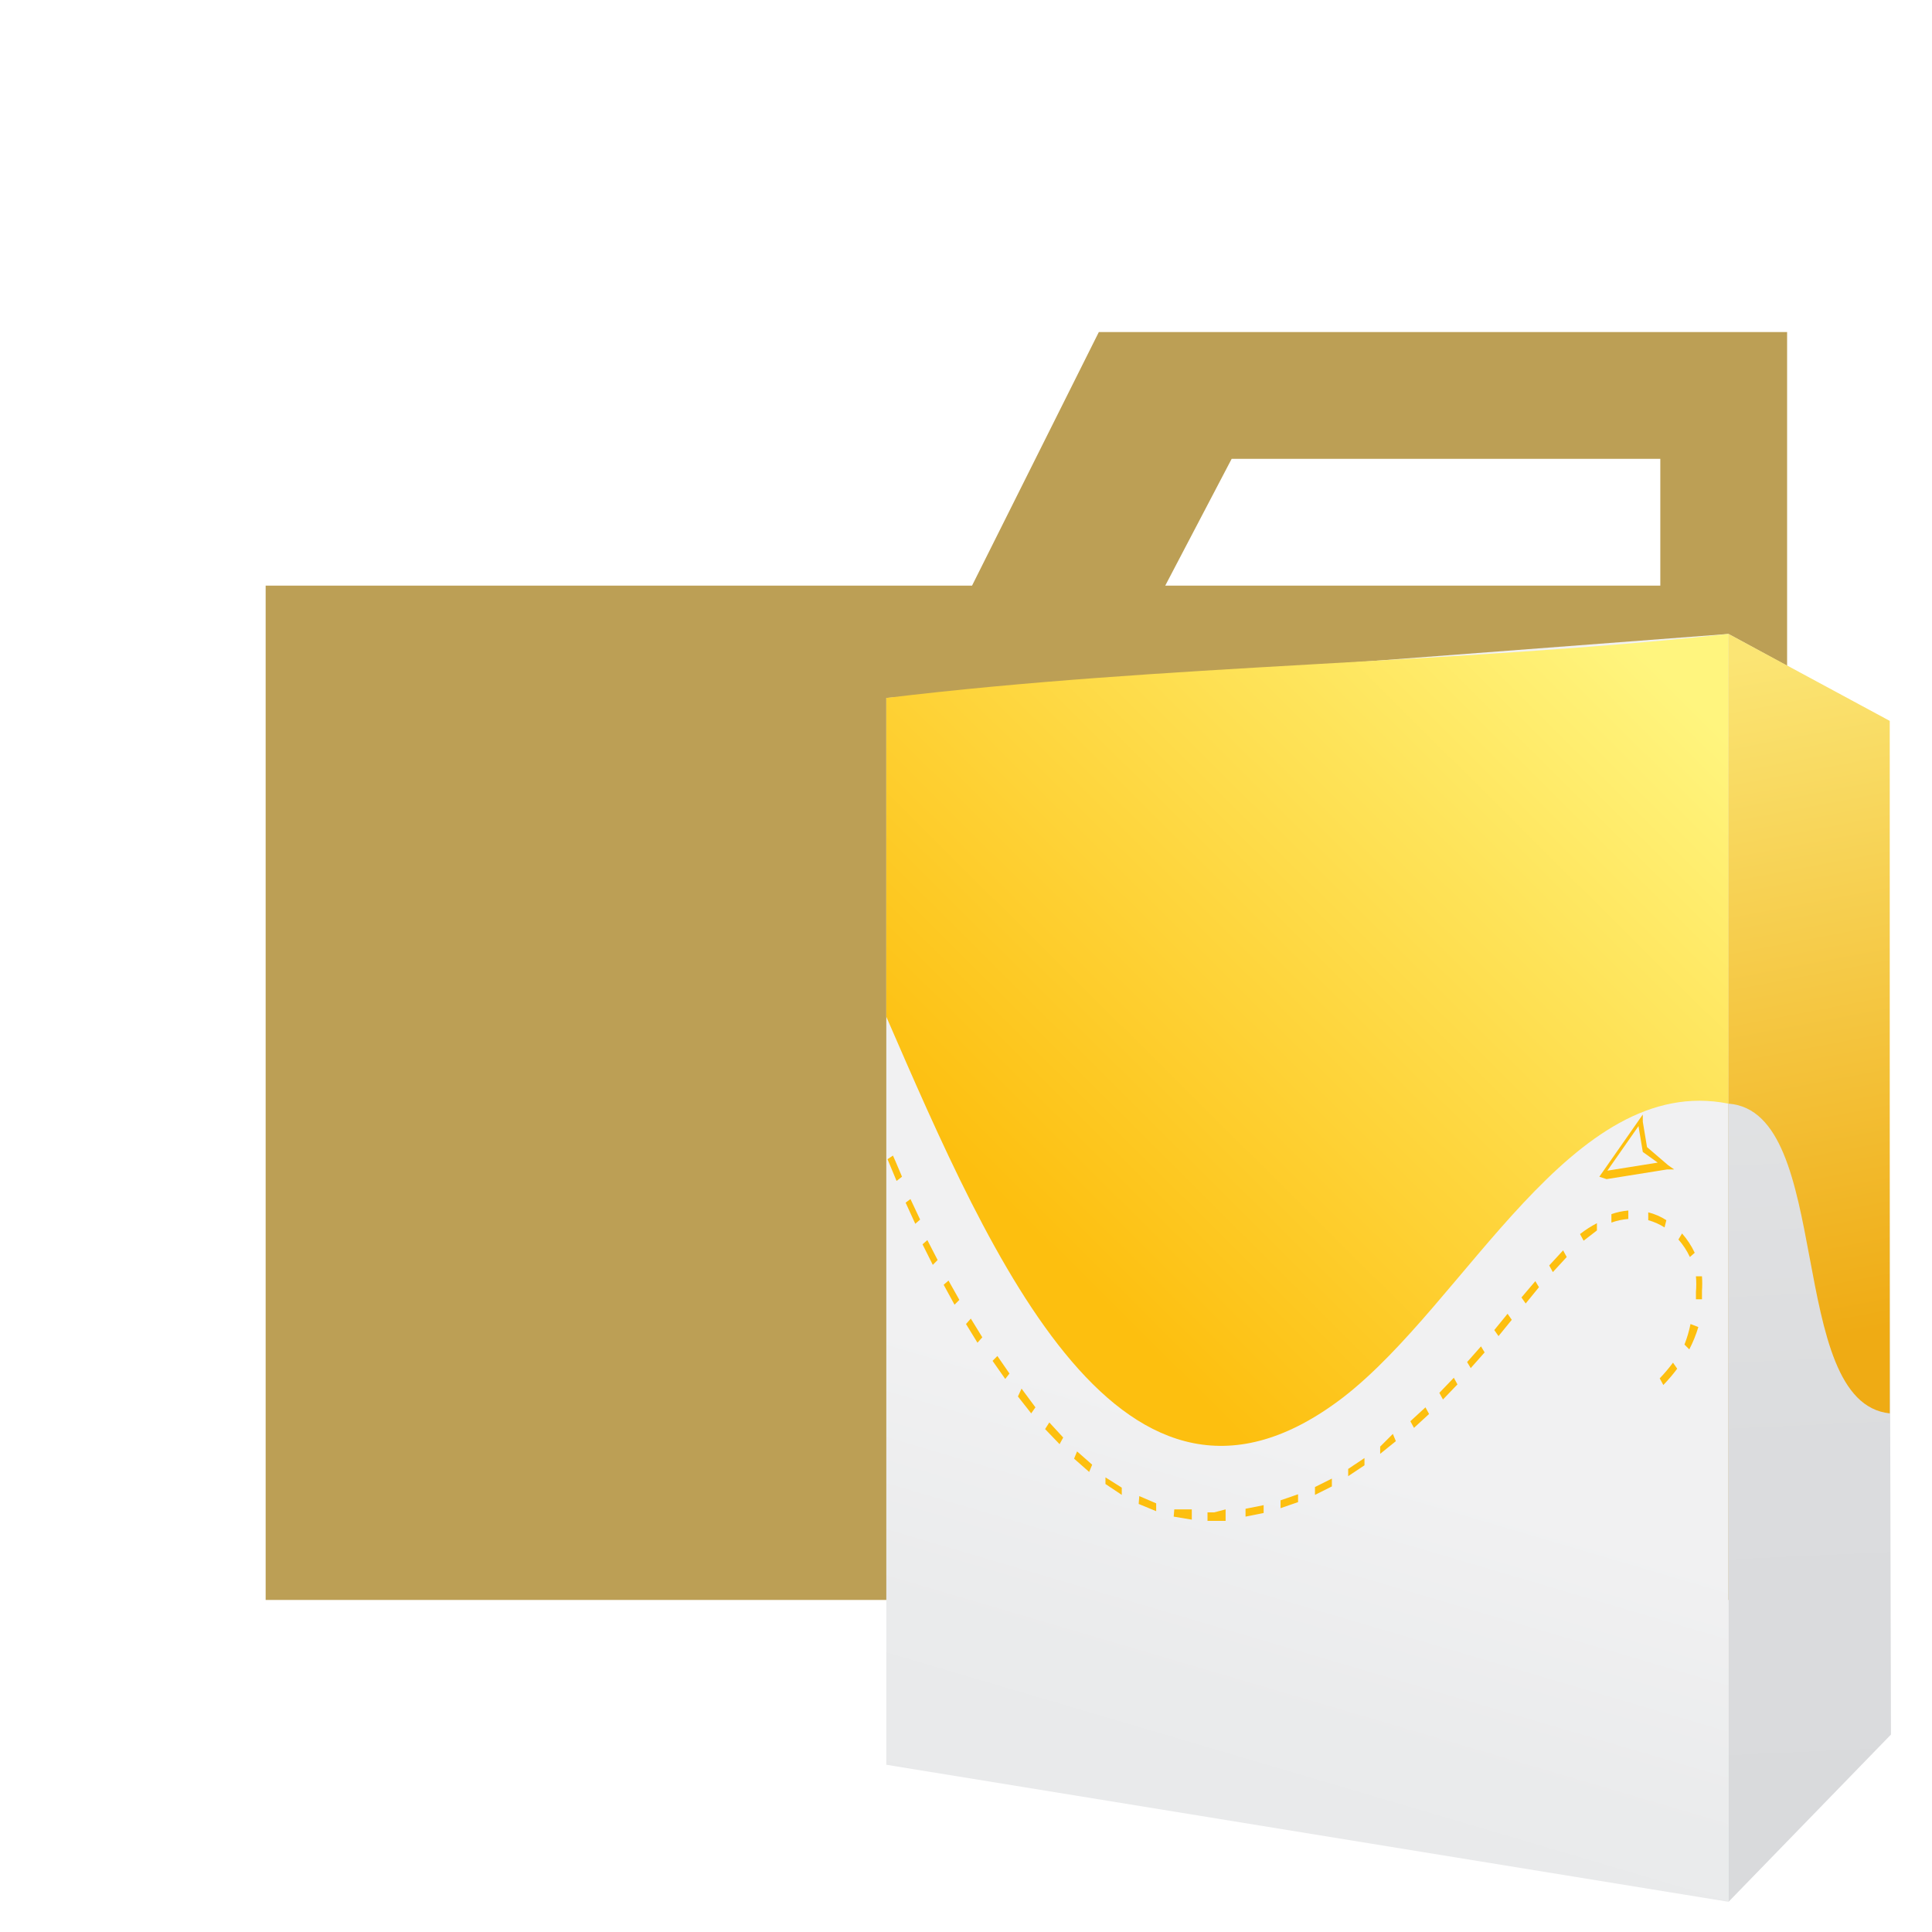
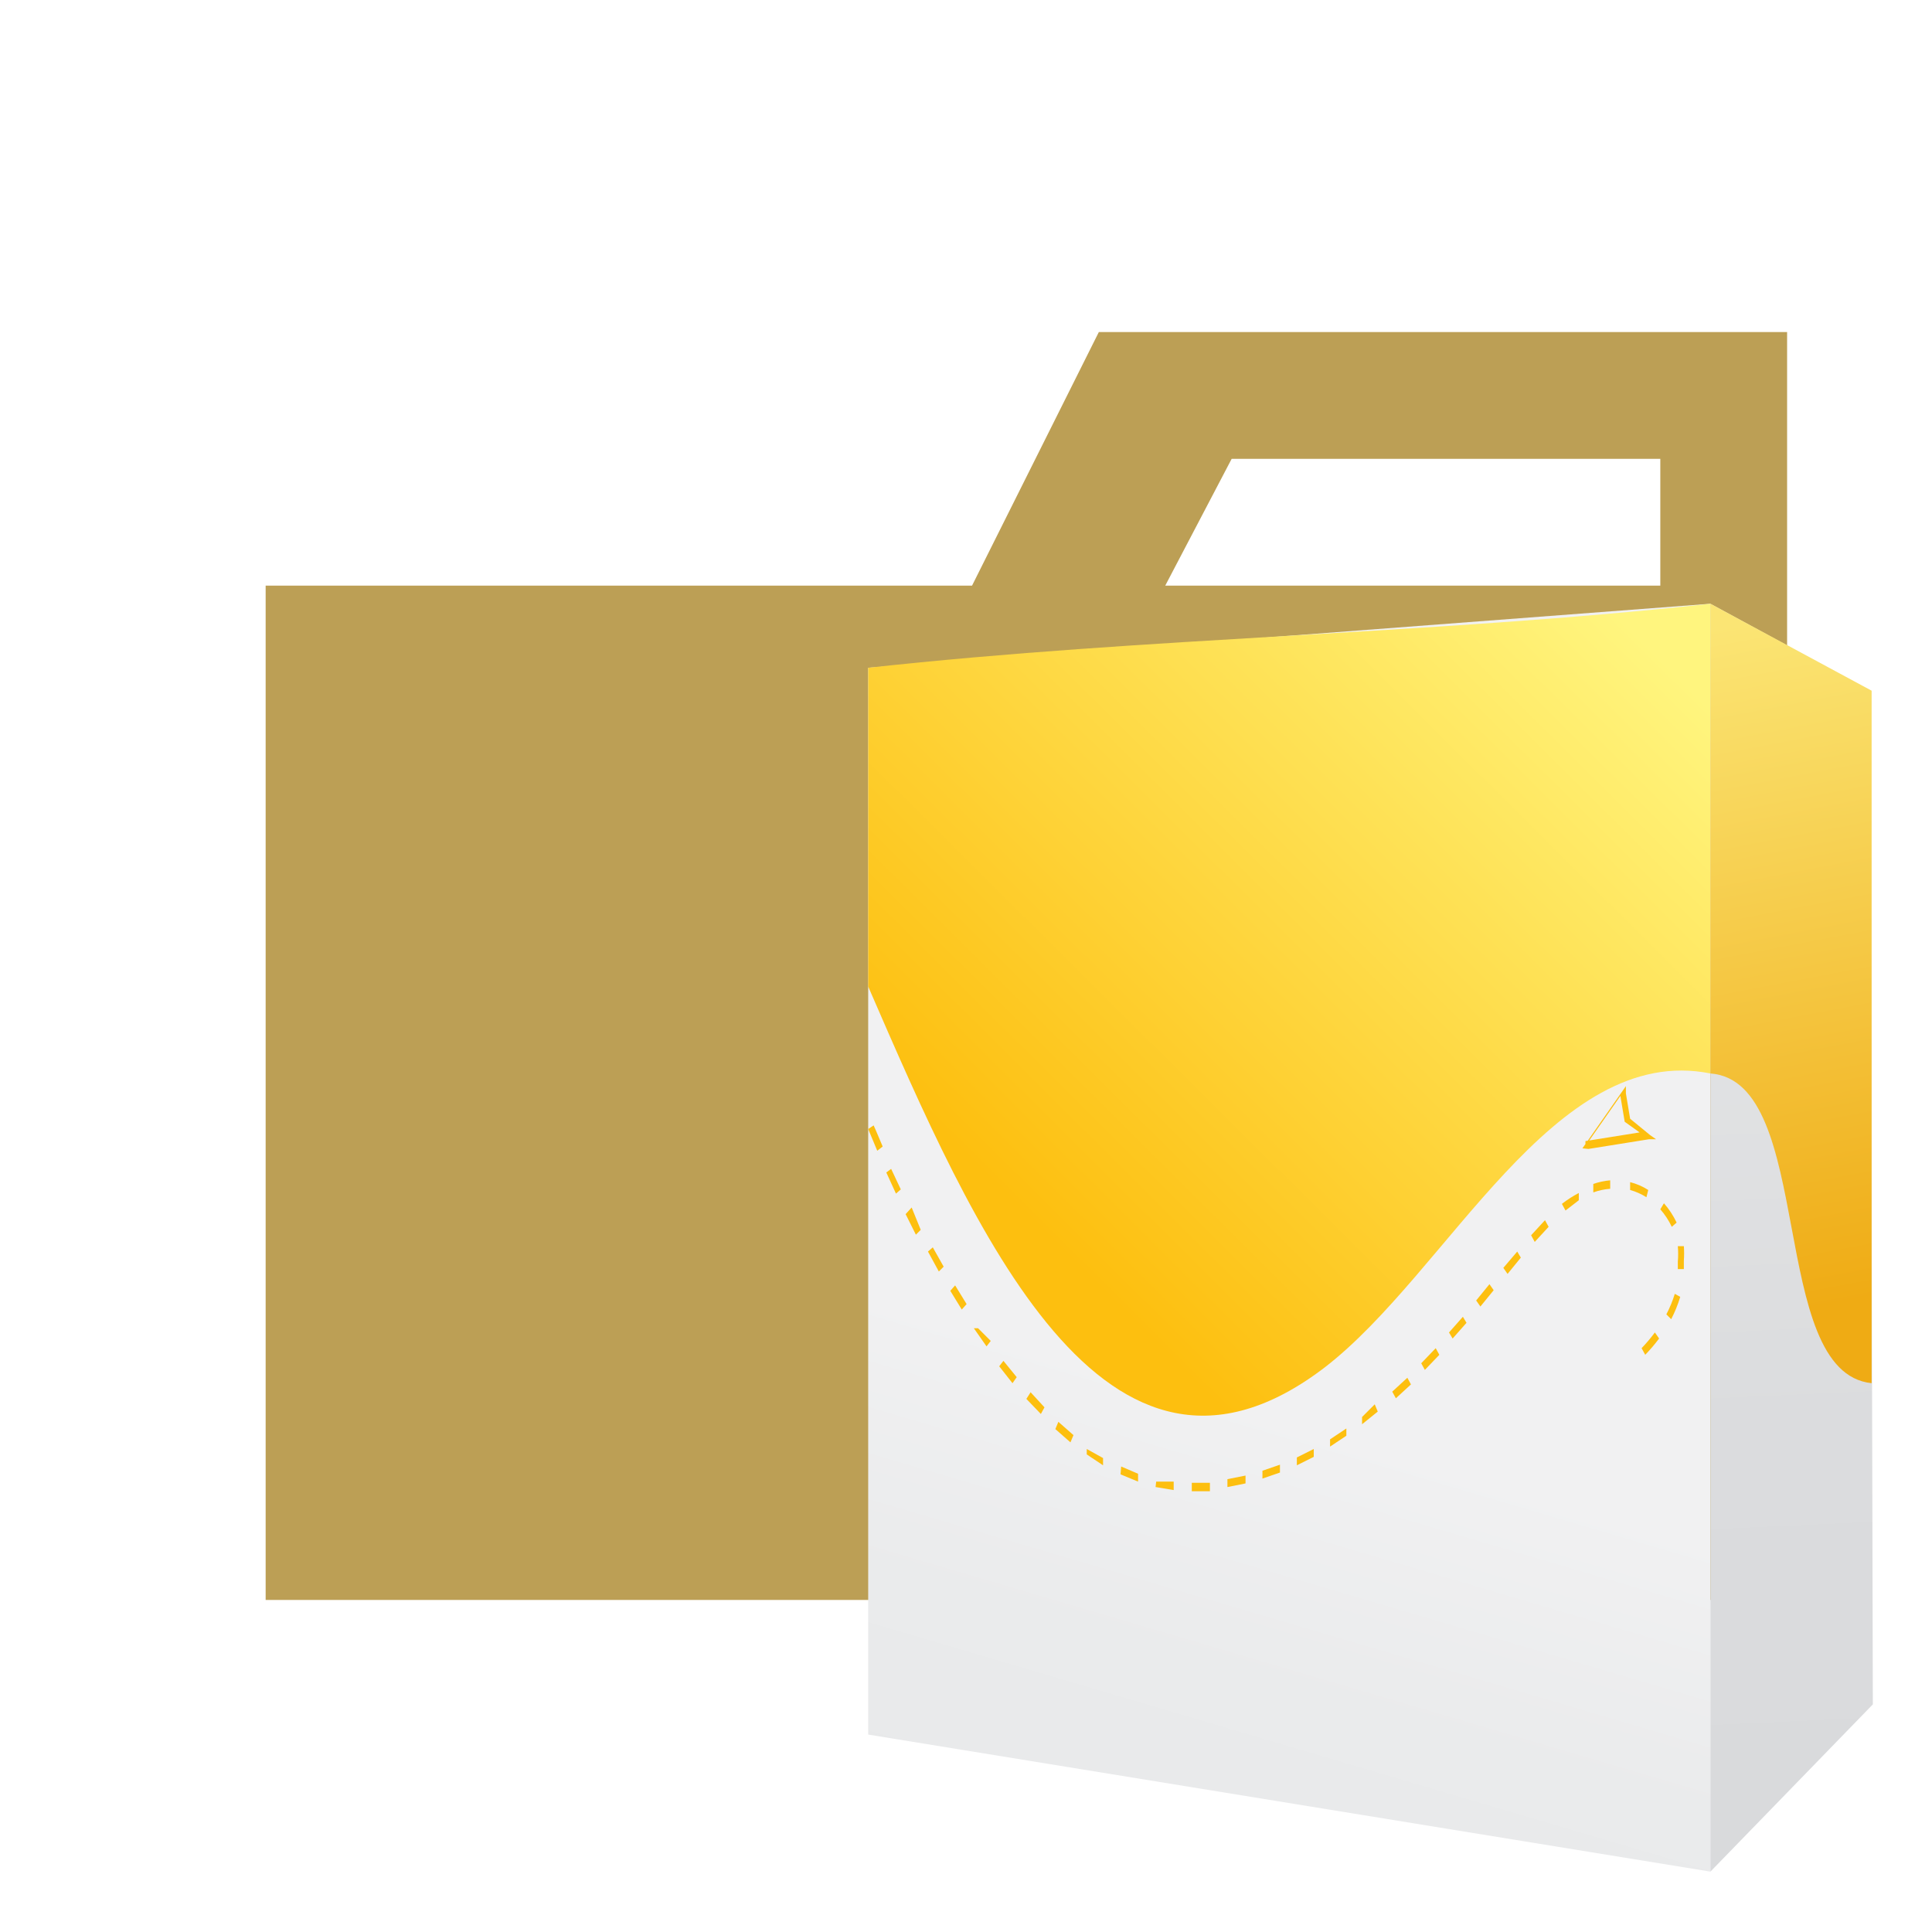
<svg xmlns="http://www.w3.org/2000/svg" viewBox="0 0 32 32">
  <defs>
-     <linearGradient id="linear-gradient" x1="21" y1="23.76" x2="17.81" y2="34.56" gradientUnits="userSpaceOnUse">
+     <linearGradient id="linear-gradient" x1="20.7" y1="23.26" x2="17.51" y2="34.06" gradientUnits="userSpaceOnUse">
      <stop offset="0" stop-color="#f1f1f2" />
      <stop offset="0.39" stop-color="#eaebec" />
      <stop offset="1" stop-color="#e6e7e8" />
    </linearGradient>
-     <linearGradient id="linear-gradient-2" x1="29.52" y1="12.19" x2="30.66" y2="37.09" gradientUnits="userSpaceOnUse">
+     <linearGradient id="linear-gradient-2" x1="29.22" y1="11.69" x2="30.36" y2="36.59" gradientUnits="userSpaceOnUse">
      <stop offset="0" stop-color="#e6e7e8" />
      <stop offset="0.48" stop-color="#dbdcde" />
      <stop offset="1" stop-color="#d7d8da" />
    </linearGradient>
-     <linearGradient id="linear-gradient-3" x1="26.48" y1="10.07" x2="16.63" y2="19.98" gradientUnits="userSpaceOnUse">
+     <linearGradient id="linear-gradient-3" x1="26.18" y1="9.57" x2="16.33" y2="19.48" gradientUnits="userSpaceOnUse">
      <stop offset="0" stop-color="#fff57e" />
      <stop offset="1" stop-color="#fdbf0f" />
    </linearGradient>
-     <linearGradient id="linear-gradient-4" x1="29.14" y1="10.82" x2="31.27" y2="22" gradientUnits="userSpaceOnUse">
+     <linearGradient id="linear-gradient-4" x1="28.84" y1="10.32" x2="30.97" y2="21.5" gradientUnits="userSpaceOnUse">
      <stop offset="0" stop-color="#fbe574" />
      <stop offset="1" stop-color="#efab14" />
    </linearGradient>
  </defs>
  <g id="folder_dist">
    <path d="M27.5,5.5H18.2L16.1,9.7H4.4V26.5H29.6V5.5Zm0,4.2H19.3l1.1-2.1h7.1Z" style="fill:#bc9f55" />
-     <polygon points="14.68 11.56 28.63 10.5 28.63 31.5 14.68 29.23 14.68 11.56" style="fill:url(#linear-gradient)" />
-     <polygon points="28.63 10.5 31.28 11.94 31.32 28.73 28.63 31.5 28.63 10.5" style="fill:url(#linear-gradient-2)" />
-     <path d="M28.63,18.28c-2.6-.52-4.34,3.29-6.39,4.87-3.64,2.78-5.81-2.28-7.56-6.31v-1.7c0-1,0-2.55,0-3.58C19.33,11,24,11,28.63,10.5v7.78Z" style="fill:url(#linear-gradient-3)" />
-     <path d="M31.3,23.41l0-11.47L28.63,10.5v7.78C30.38,18.41,29.57,23.23,31.3,23.41Z" style="fill:url(#linear-gradient-4)" />
-     <path d="M27.49,22.83l.06.11a2.8,2.8,0,0,0,.23-.27l-.07-.1A2.68,2.68,0,0,1,27.49,22.83Zm.41-.56.08.08a2.14,2.14,0,0,0,.15-.37L28,21.93A2,2,0,0,1,27.9,22.27Zm.29-1.13-.1,0a1.53,1.53,0,0,1,0,.26s0,.08,0,.12h.1s0-.09,0-.14A1.71,1.71,0,0,0,28.19,21.14Zm-.12-.39a1.36,1.36,0,0,0-.21-.32l-.06.1a1.23,1.23,0,0,1,.19.29Zm-.47-.54a1,1,0,0,0-.3-.13l0,.13a1,1,0,0,1,.27.12Zm-.91-.09,0,.13h0a1.05,1.05,0,0,1,.28-.06v-.14A1.12,1.12,0,0,0,26.69,20.11Zm-.52.32,0,0,.06.11,0,0,.22-.17,0-.12A1.81,1.81,0,0,0,26.17,20.44Zm-.51.52.06.11.23-.25-.06-.11Zm-.46.53.07.1.22-.27-.06-.1Zm-.45.54.07.1.22-.27-.07-.1Zm-.45.53.06.1.23-.26-.06-.1Zm-.46.51.06.11.24-.25-.06-.11Zm-.48.47.06.11.25-.23-.06-.11Zm-.5.42,0,.12.26-.21-.05-.12Zm-.53.37,0,.12h0l.27-.18,0-.12Zm-.55.3,0,.13.28-.14,0-.13Zm-.57.22,0,.13.29-.1,0-.13Zm-.58.14v.13l.3-.06,0-.13Zm-.52.06H20v.14h.07l.23,0V25Zm-.67.07.3.05V25l-.29,0Zm-.58-.21.29.12,0-.13-.28-.12Zm-.55-.33.27.18,0-.12-.27-.17Zm-.52-.42.25.22.05-.12-.25-.22Zm-.48-.49.24.25.06-.11-.23-.25Zm-.45-.54.22.28.07-.1L16.92,23Zm-.42-.59h0l.21.3.07-.09-.2-.29ZM16,21.93l.19.31.08-.09-.19-.31Zm-.37-.65.18.33.08-.08-.18-.32Zm-.35-.67h0l.17.34.08-.08-.17-.33ZM15,19.92l.16.35.08-.07-.16-.34Zm-.21-.78-.09.06.15.36.09-.07-.11-.26Z" style="fill:#fdbf0f" />
-     <path d="M27.14,18.66l.07.42v0h0l.35.25,0-.09-1,.16,0,.08.58-.83Zm-.53.87,1-.16.12,0-.1-.07L27.28,19l0,0-.07-.42,0-.12-.07.1-.58.83-.07.1Z" style="fill:#fdbf0f" />
+     <polygon points="14.38 11.06 28.33 10 28.33 31 14.38 28.73 14.38 11.06" style="fill:url(#linear-gradient)" />
+     <polygon points="28.33 10 30.98 11.44 31.02 28.23 28.33 31 28.33 10" style="fill:url(#linear-gradient-2)" />
+     <path d="M28.33,17.78c-2.6-.52-4.34,3.29-6.39,4.87-3.64,2.78-5.81-2.28-7.56-6.31v-1.7c0-1,0-2.55,0-3.58,4.65-.51,9.3-.55,13.95-1.06v7.78Z" style="fill:url(#linear-gradient-3)" />
+     <path d="M31,22.91l0-11.47L28.33,10v7.78C30.08,17.91,29.27,22.73,31,22.91Z" style="fill:url(#linear-gradient-4)" />
+     <path d="M27.19,22.33l.06.11a2.8,2.8,0,0,0,.23-.27l-.07-.1A2.68,2.68,0,0,1,27.19,22.33Zm.41-.56.08.08a2.14,2.14,0,0,0,.15-.37l-.09-.05A2,2,0,0,1,27.6,21.77Zm.29-1.13-.1,0a1.53,1.53,0,0,1,0,.26s0,.08,0,.12h.1s0-.09,0-.14A1.71,1.71,0,0,0,27.89,20.64Zm-.12-.39a1.36,1.36,0,0,0-.21-.32l-.06.1a1.23,1.23,0,0,1,.19.29Zm-.47-.54a1,1,0,0,0-.3-.13l0,.13a1,1,0,0,1,.27.12Zm-.91-.09,0,.13h0a1.05,1.05,0,0,1,.28-.06v-.14A1.12,1.12,0,0,0,26.39,19.61Zm-.52.32,0,0,.06.11,0,0,.22-.17,0-.12A1.81,1.81,0,0,0,25.87,19.94Zm-.51.52.06.11.23-.25-.06-.11ZM24.9,21l.07.1.22-.27-.06-.1Zm-.45.54.07.1.22-.27-.07-.1Zm-.45.53.06.1.23-.26-.06-.1Zm-.46.51.06.11.24-.25-.06-.11Zm-.48.47.06.11.25-.23-.06-.11Zm-.5.42,0,.12.26-.21-.05-.12Zm-.53.37,0,.12h0l.27-.18,0-.12Zm-.55.3,0,.13.28-.14,0-.13Zm-.57.22,0,.13.29-.1,0-.13Zm-.58.14v.13l.3-.06,0-.13Zm-.52.06h-.07v.14h.07l.23,0v-.14Zm-.67.07.3.05v-.14l-.29,0Zm-.58-.21.29.12,0-.13-.28-.12ZM18,24.09l.27.18,0-.12L18,24Zm-.52-.42.25.22.05-.12-.25-.22ZM17,23.17l.24.25.06-.11-.23-.25Zm-.45-.54.22.28.07-.1-.22-.27ZM16.13,22h0l.21.3.07-.09L16.2,22Zm-.39-.62.19.31.08-.09-.19-.31Zm-.37-.65.18.33.08-.08-.18-.32ZM15,20.11h0l.17.34.08-.08L15.1,20Zm-.32-.69.16.35.08-.07-.16-.34Zm-.21-.78-.09.06.15.36.09-.07-.11-.26Z" style="fill:#fdbf0f" />
+     <path d="M26.84,18.16l.07.42v0h0l.35.25,0-.09-1,.16,0,.08.58-.83Zm-.53.87,1-.16.12,0-.1-.07L27,18.53l0,0-.07-.42,0-.12-.07.1-.58.83-.07.1Z" style="fill:#fdbf0f" />
  </g>
</svg>
